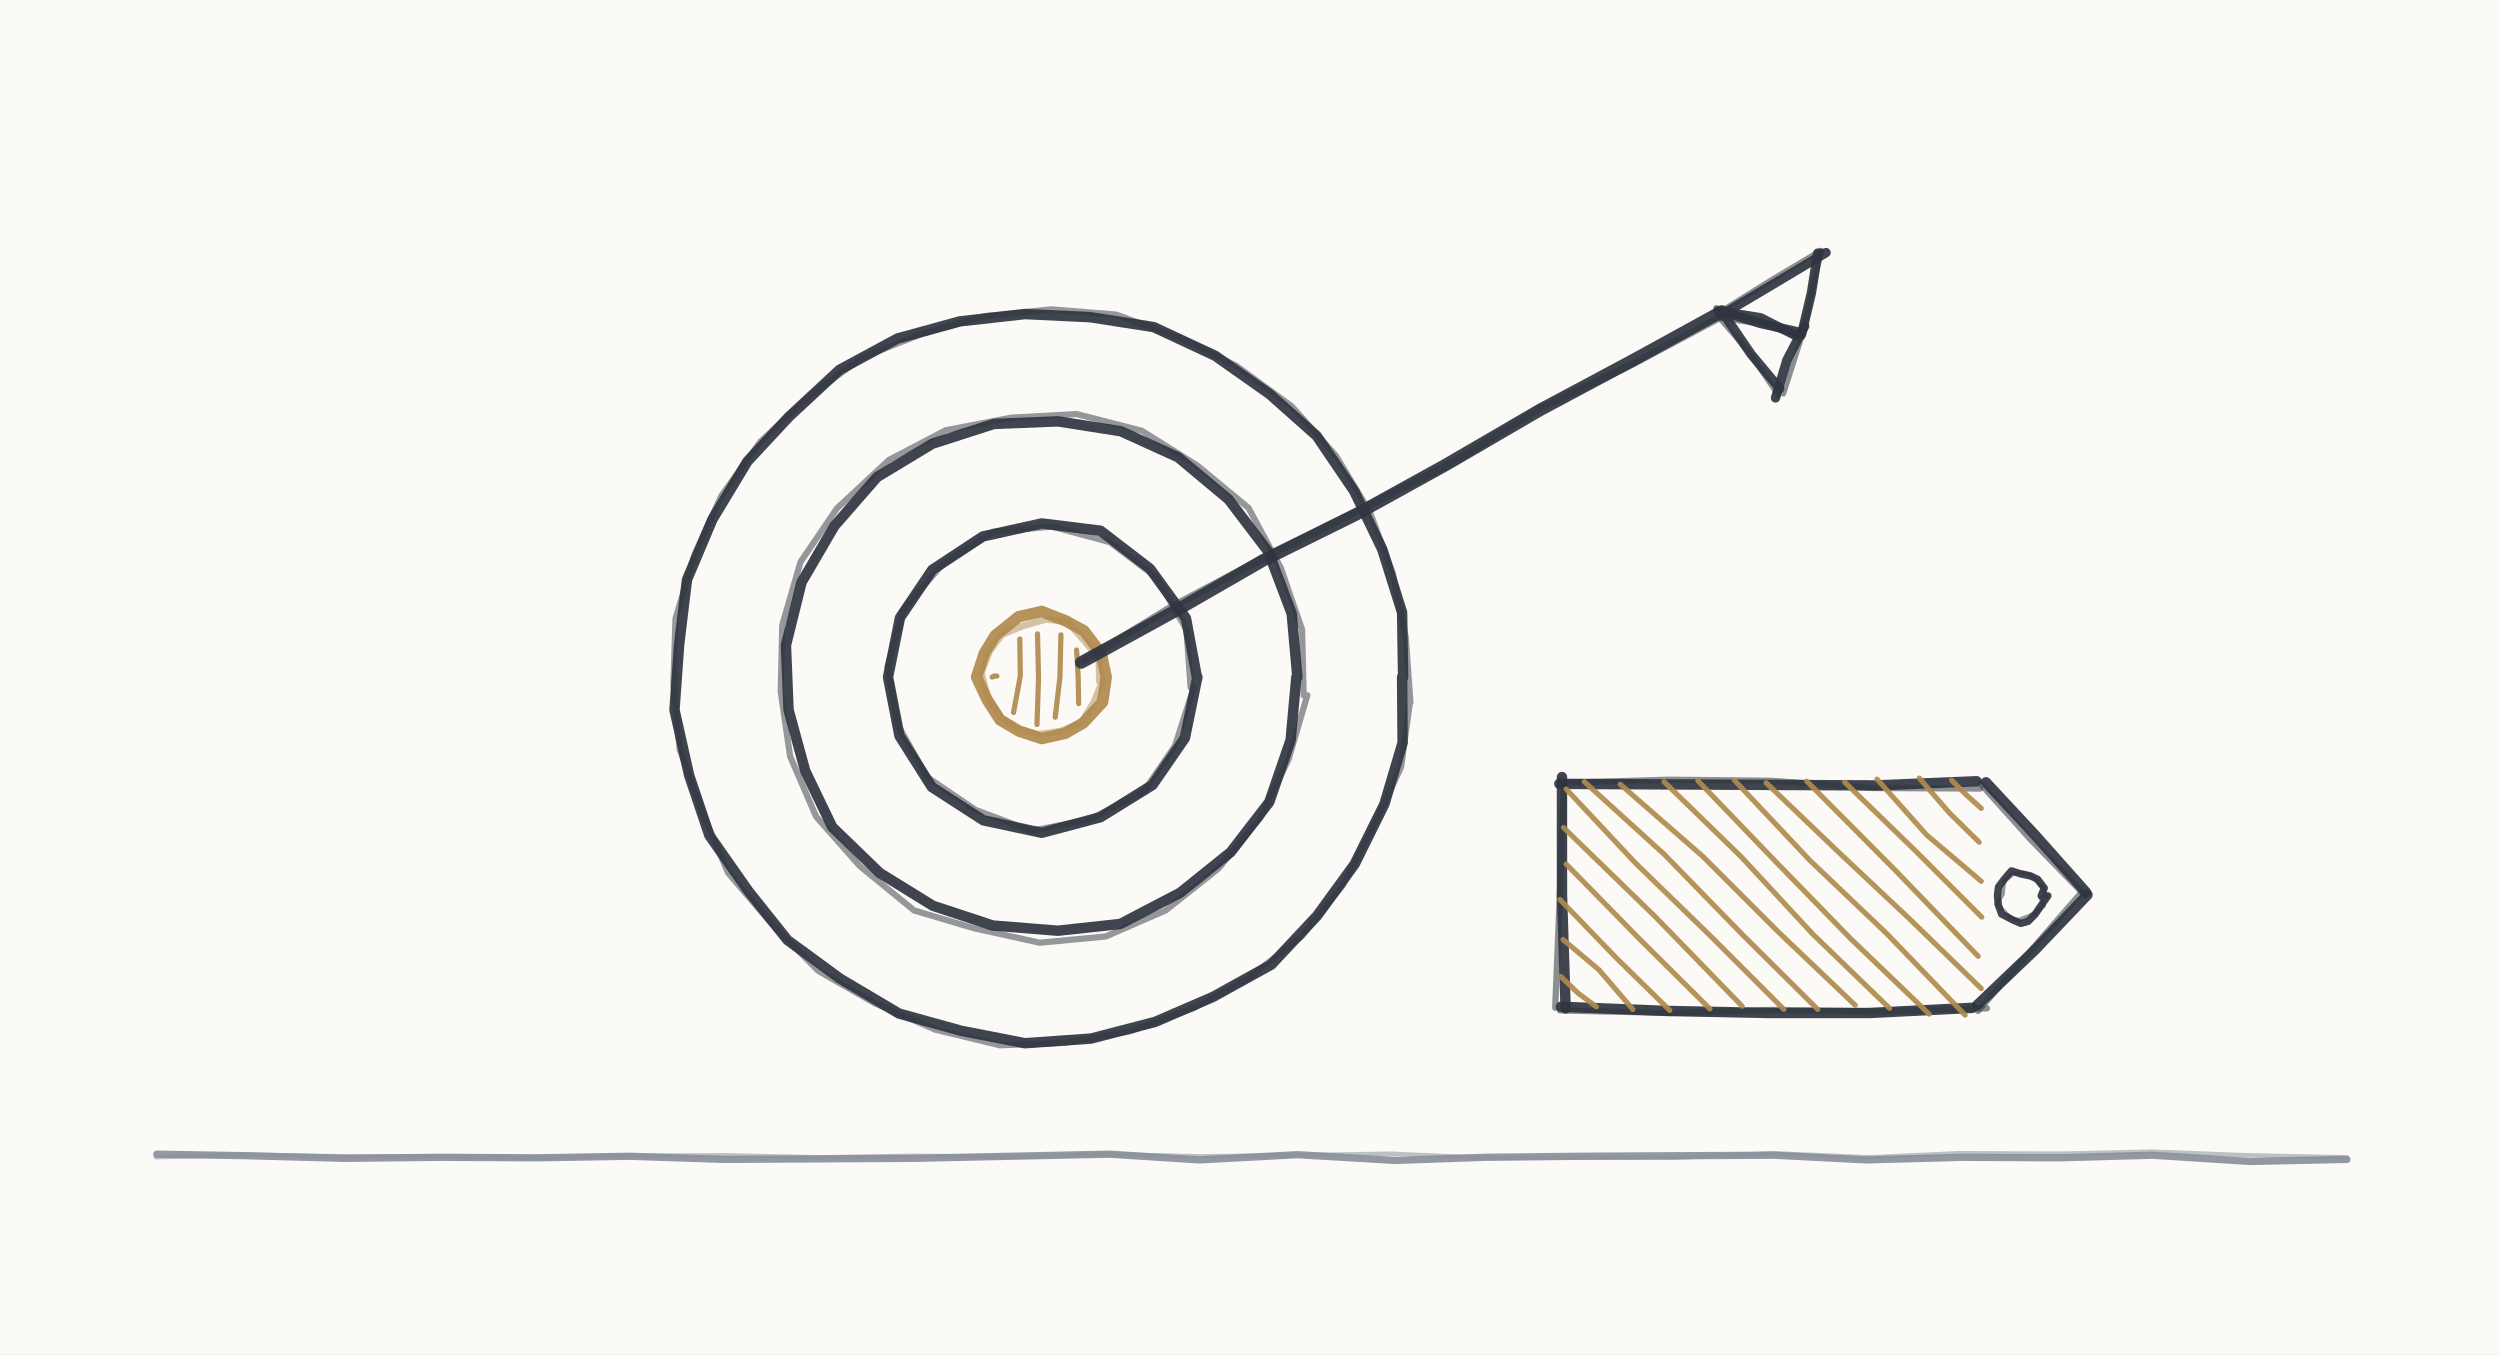
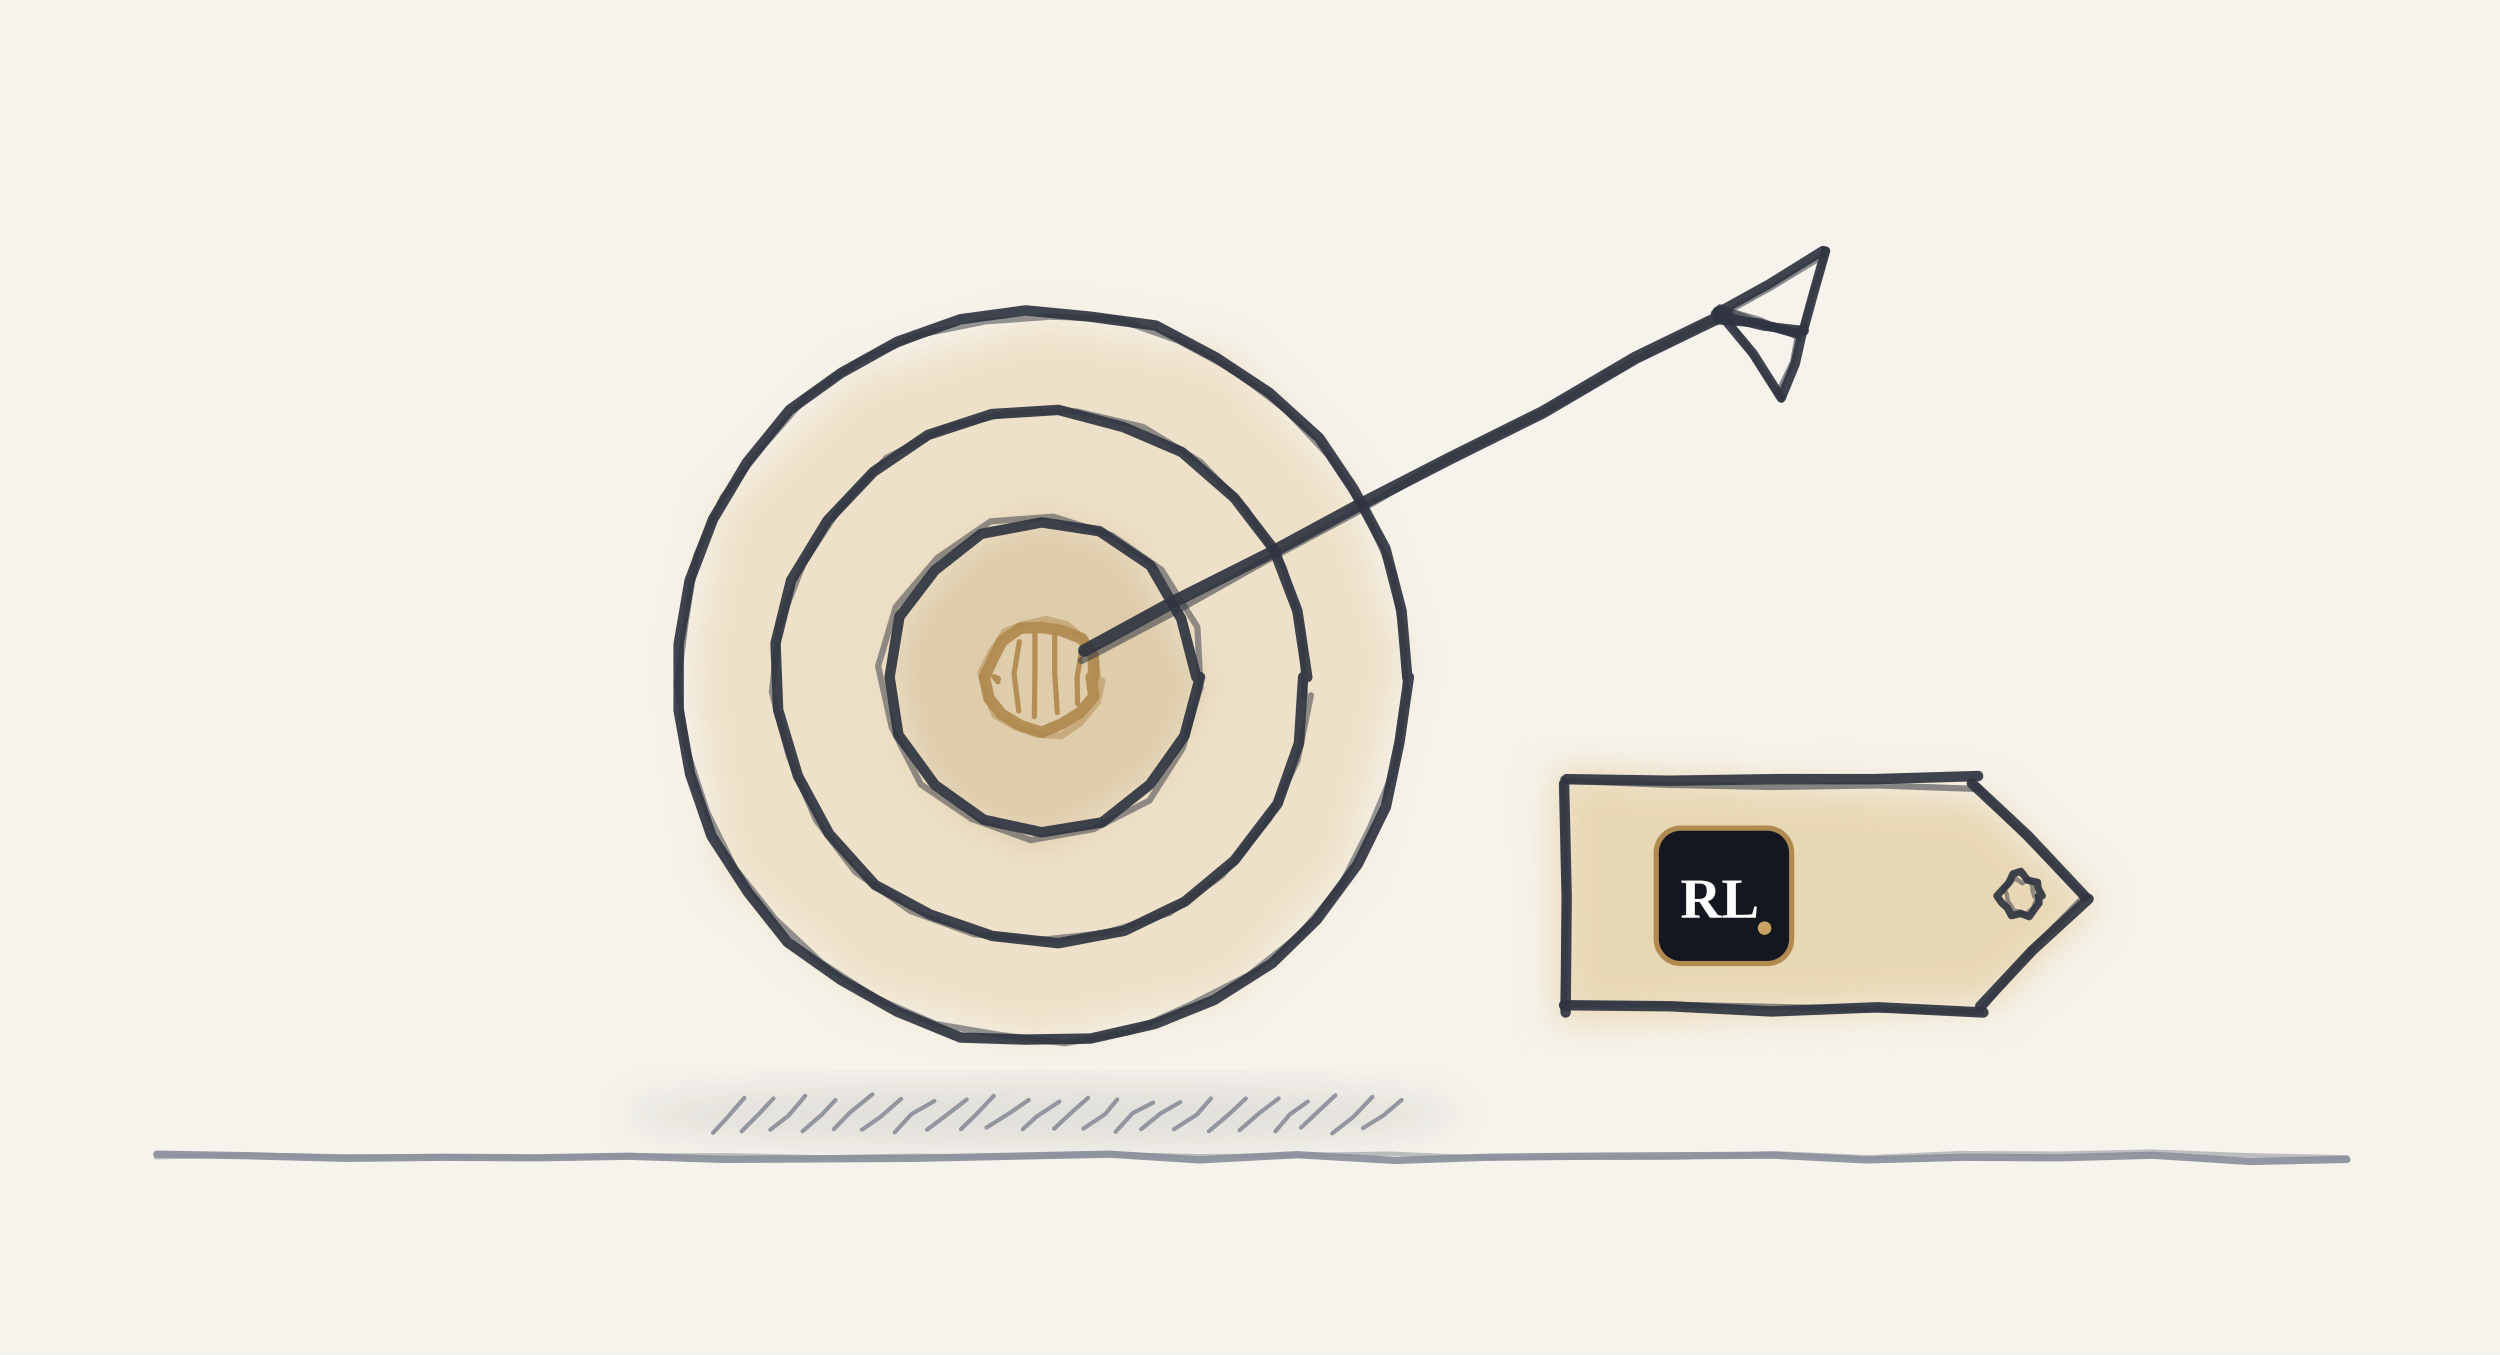
<svg xmlns="http://www.w3.org/2000/svg" viewBox="0 0 480 260" role="img" aria-label="Offre et positionnement">
-   <rect width="480" height="260" fill="#FBFAF6" />
+   <defs>
+     <filter id="lavis" x="-10%" y="-10%" width="120%" height="120%">
+       <feGaussianBlur stdDeviation="3.5" />
+     </filter>
+   </defs>
+   <rect width="480" height="260" fill="#F6F3EC" />
+   <path d="M270.0,127.1 L259.6,166.7 L237.0,191.5 L198.4,200.2 L164.9,191.4 L138.0,167.7 L132.4,128.0 L138.1,97.2 L163.7,72.0 L200.1,61.2 L236.2,67.7 L259.3,93.5Z" fill="#E3CC9E" opacity="0.45" filter="url(#lavis)" />
+   <path d="M231.1,131.2 L223.8,147.3 L214.5,154.4 L199.6,162.9 L185.4,156.7 L176.5,147.8 L171.6,129.5 L174.5,117.4 L186.7,104.5 L199.1,99.2 L216.4,104.4 L223.1,116.3Z" fill="#B08A4E" opacity="0.25" filter="url(#lavis)" />
+   <ellipse cx="200" cy="214" rx="80" ry="7" fill="#2F3440" opacity="0.10" filter="url(#lavis)" />
+   <path d="M298.5,147.5 L380.6,152.7 L402.9,173.6 L382.6,193.2 L298.8,196.5Z" fill="#E3CC9E" opacity="0.7" filter="url(#lavis)" />
  <path d="M30.1,221.6 L47.6,221.9 L66.2,222.4 L85.0,222.2 L103.1,222.3 L120.8,222.0 L139.1,222.6 L157.3,222.5 L175.5,222.4 L194.1,222.0 L213.0,221.6 L230.3,222.7 L249.1,221.7 L267.9,222.8 L285.2,222.2 L303.5,222.0 L322.3,221.9 L340.7,221.8 L358.3,222.7 L376.8,222.2 L395.3,222.3 L413.3,221.8 L432.0,223.0 L450.6,222.6" fill="none" stroke="#8A8F9A" stroke-width="1.4" stroke-linecap="round" stroke-linejoin="round" opacity="0.92" />
  <path d="M29.9,222.2 L47.4,221.7 L66.0,222.0 L84.8,222.0 L102.2,222.3 L120.9,221.9 L139.0,221.8 L157.4,222.2 L175.4,221.9 L193.7,222.1 L211.8,221.6 L230.5,222.0 L248.4,221.8 L266.9,221.5 L285.5,222.3 L303.8,222.3 L321.7,222.3 L340.2,221.4 L358.9,222.2 L376.3,221.4 L395.5,221.5 L413.1,221.1 L431.2,221.8 L450.6,222.2" fill="none" stroke="#8A8F9A" stroke-width="0.84" stroke-linecap="round" stroke-linejoin="round" opacity="0.55" />
-   <path d="M269.2,130.0 L269.3,142.6 L265.8,154.4 L260.1,165.9 L252.9,175.8 L244.1,185.2 L232.9,191.4 L221.8,196.2 L209.5,199.4 L196.8,200.3 L184.5,197.9 L172.6,194.6 L161.3,187.9 L151.2,180.5 L143.7,171.1 L136.2,160.4 L132.3,148.8 L129.5,136.3 L130.4,123.7 L131.9,111.3 L136.8,99.7 L143.5,88.6 L151.5,80.0 L161.2,71.0 L172.3,65.0 L184.3,61.7 L196.8,60.3 L209.3,60.9 L221.5,62.8 L233.3,68.3 L243.8,75.7 L252.8,83.7 L260.0,94.3 L265.4,105.5 L269.2,117.6 L269.4,130.0" fill="none" stroke="#2F3440" stroke-width="2" stroke-linecap="round" stroke-linejoin="round" opacity="0.92" />
-   <path d="M270.7,134.9 L269.0,147.3 L263.4,159.3 L257.8,170.0 L249.9,179.8 L239.7,187.8 L229.3,193.5 L217.0,198.0 L204.5,200.2 L192.0,200.7 L179.6,197.7 L168.1,192.7 L157.1,186.4 L148.2,177.4 L139.8,167.6 L134.9,156.1 L130.5,143.9 L129.3,131.4 L129.7,118.8 L133.3,106.6 L138.5,95.2 L146.0,84.8 L155.2,76.2 L165.6,68.6 L177.0,64.1 L189.1,60.7 L201.8,59.4 L214.3,60.4 L226.6,64.9 L237.3,70.2 L248.0,78.0 L256.5,87.5 L263.0,98.3 L267.4,110.0 L269.9,122.3 L270.8,134.9" fill="none" stroke="#2F3440" stroke-width="1.2" stroke-linecap="round" stroke-linejoin="round" opacity="0.5" />
-   <path d="M248.9,130.0 L247.8,142.1 L243.7,154.0 L236.3,163.6 L226.6,171.4 L215.1,177.4 L203.1,178.7 L190.6,177.7 L179.1,173.9 L168.9,167.6 L159.8,158.8 L154.6,148.0 L151.4,136.3 L150.9,123.9 L153.9,111.8 L160.2,101.0 L168.4,91.6 L179.0,85.2 L190.8,81.4 L203.1,80.9 L215.2,82.8 L226.2,87.8 L235.9,95.9 L243.5,105.9 L248.0,117.8 L249.1,130.0" fill="none" stroke="#2F3440" stroke-width="2" stroke-linecap="round" stroke-linejoin="round" opacity="0.92" />
-   <path d="M251.0,133.5 L247.4,145.8 L242.0,157.0 L233.9,166.8 L223.8,174.8 L212.3,179.8 L199.6,181.0 L186.9,178.2 L175.5,174.8 L165.1,166.3 L156.7,156.8 L151.7,145.2 L149.9,132.8 L150.2,120.0 L153.7,107.9 L160.7,97.6 L170.7,88.3 L181.6,82.6 L194.1,80.2 L206.7,79.5 L219.2,82.7 L229.9,89.4 L239.7,97.5 L245.9,109.0 L250.0,120.9 L250.3,133.5" fill="none" stroke="#2F3440" stroke-width="1.2" stroke-linecap="round" stroke-linejoin="round" opacity="0.5" />
-   <path d="M229.9,130.0 L227.5,141.7 L221.3,150.7 L211.3,156.9 L200.0,159.9 L188.8,157.5 L178.9,151.1 L172.7,141.3 L170.5,130.0 L172.8,118.6 L179.0,109.4 L188.7,103.0 L200.0,100.5 L211.3,101.9 L220.8,109.2 L227.7,118.7 L229.8,130.0" fill="none" stroke="#2F3440" stroke-width="2" stroke-linecap="round" stroke-linejoin="round" opacity="0.92" />
-   <path d="M229.2,132.0 L225.6,143.2 L219.5,152.1 L209.0,157.4 L198.0,159.5 L187.3,155.5 L178.0,149.2 L172.4,139.2 L170.4,128.0 L173.4,117.1 L181.0,108.3 L190.7,102.1 L202.0,101.1 L213.1,104.1 L222.1,110.9 L227.8,120.9 L228.6,132.0" fill="none" stroke="#2F3440" stroke-width="1.2" stroke-linecap="round" stroke-linejoin="round" opacity="0.5" />
-   <path d="M212.4,130.0 L211.7,134.8 L208.0,138.8 L204.5,140.8 L200.0,141.8 L195.7,140.4 L192.0,138.2 L189.5,134.3 L187.5,130.0 L189.0,125.4 L191.1,122.0 L195.6,118.4 L200.0,117.4 L204.6,119.2 L208.1,121.1 L211.4,125.4 L212.4,130.0" fill="none" stroke="#B08A4E" stroke-width="2.2" stroke-linecap="round" stroke-linejoin="round" opacity="0.92" />
-   <path d="M211.7,130.7 L210.1,134.7 L207.6,138.8 L203.6,140.4 L199.3,141.0 L195.2,139.8 L192.1,137.7 L189.5,133.5 L188.4,129.2 L190.0,125.0 L192.4,121.8 L196.3,120.2 L200.8,118.9 L205.0,119.4 L208.0,122.8 L211.0,126.4 L211.1,130.8" fill="none" stroke="#B08A4E" stroke-width="1.32" stroke-linecap="round" stroke-linejoin="round" opacity="0.5" />
-   <path d="M191.4,129.8 L190.9,129.8 L190.5,130.0" fill="none" stroke="#B08A4E" stroke-width="1" stroke-linecap="round" stroke-linejoin="round" opacity="0.92" />
-   <path d="M195.8,122.7 L195.9,129.8 L194.6,136.8" fill="none" stroke="#B08A4E" stroke-width="1" stroke-linecap="round" stroke-linejoin="round" opacity="0.92" />
-   <path d="M199.2,121.7 L199.4,130.1 L199.1,139.1" fill="none" stroke="#B08A4E" stroke-width="1" stroke-linecap="round" stroke-linejoin="round" opacity="0.92" />
-   <path d="M203.7,121.9 L203.5,130.1 L202.6,137.7" fill="none" stroke="#B08A4E" stroke-width="1" stroke-linecap="round" stroke-linejoin="round" opacity="0.92" />
-   <path d="M206.7,124.8 L207.0,129.7 L207.1,135.1" fill="none" stroke="#B08A4E" stroke-width="1" stroke-linecap="round" stroke-linejoin="round" opacity="0.92" />
-   <path d="M330.6,59.8 L313.1,69.4 L295.7,78.7 L277.5,89.3 L260.5,98.7 L242.5,107.6 L226.0,117.1 L207.6,127.2" fill="none" stroke="#2F3440" stroke-width="2.4" stroke-linecap="round" stroke-linejoin="round" opacity="0.92" />
-   <path d="M331.4,60.3 L313.2,70.0 L295.5,78.5 L278.7,88.9 L260.8,98.0 L242.7,107.1 L225.0,116.5 L208.0,126.9" fill="none" stroke="#2F3440" stroke-width="1.44" stroke-linecap="round" stroke-linejoin="round" opacity="0.55" />
-   <path d="M331.3,60.0 L340.9,54.3 L350.6,48.5" fill="none" stroke="#2F3440" stroke-width="1.8" stroke-linecap="round" stroke-linejoin="round" opacity="0.92" />
-   <path d="M330.1,60.0 L340.2,53.7 L349.6,48.1" fill="none" stroke="#2F3440" stroke-width="1.08" stroke-linecap="round" stroke-linejoin="round" opacity="0.55" />
-   <path d="M349.0,48.6 L347.8,56.2 L345.9,64.2" fill="none" stroke="#2F3440" stroke-width="1.8" stroke-linecap="round" stroke-linejoin="round" opacity="0.92" />
-   <path d="M349.7,48.2 L347.8,56.2 L346.0,64.8" fill="none" stroke="#2F3440" stroke-width="1.08" stroke-linecap="round" stroke-linejoin="round" opacity="0.55" />
-   <path d="M345.1,63.7 L338.0,62.1 L330.5,59.8" fill="none" stroke="#2F3440" stroke-width="1.8" stroke-linecap="round" stroke-linejoin="round" opacity="0.92" />
-   <path d="M345.1,64.2 L337.5,62.1 L330.6,61.1" fill="none" stroke="#2F3440" stroke-width="1.08" stroke-linecap="round" stroke-linejoin="round" opacity="0.55" />
-   <path d="M330.8,60.1 L336.2,68.0 L341.7,74.6" fill="none" stroke="#2F3440" stroke-width="1.8" stroke-linecap="round" stroke-linejoin="round" opacity="0.92" />
-   <path d="M329.7,60.5 L335.8,67.6 L341.4,75.8" fill="none" stroke="#2F3440" stroke-width="1.08" stroke-linecap="round" stroke-linejoin="round" opacity="0.55" />
-   <path d="M340.9,76.4 L343.1,69.1 L346.5,62.6" fill="none" stroke="#2F3440" stroke-width="1.8" stroke-linecap="round" stroke-linejoin="round" opacity="0.92" />
-   <path d="M342.4,75.6 L344.2,70.0 L346.4,63.1" fill="none" stroke="#2F3440" stroke-width="1.08" stroke-linecap="round" stroke-linejoin="round" opacity="0.55" />
-   <path d="M344.7,64.4 L338.0,61.0 L329.8,59.7" fill="none" stroke="#2F3440" stroke-width="1.8" stroke-linecap="round" stroke-linejoin="round" opacity="0.92" />
-   <path d="M344.8,64.5 L337.3,61.7 L329.5,59.1" fill="none" stroke="#2F3440" stroke-width="1.08" stroke-linecap="round" stroke-linejoin="round" opacity="0.55" />
-   <path d="M299.4,150.5 L319.3,150.6 L339.5,150.7 L360.3,150.8 L379.5,150.0" fill="none" stroke="#2F3440" stroke-width="2" stroke-linecap="round" stroke-linejoin="round" opacity="0.92" />
-   <path d="M300.2,150.3 L320.4,149.7 L339.8,149.9 L359.8,151.3 L380.2,151.4" fill="none" stroke="#2F3440" stroke-width="1.2" stroke-linecap="round" stroke-linejoin="round" opacity="0.55" />
-   <path d="M381.3,150.2 L390.8,160.4 L400.5,171.3" fill="none" stroke="#2F3440" stroke-width="2" stroke-linecap="round" stroke-linejoin="round" opacity="0.92" />
-   <path d="M380.2,150.4 L389.7,161.0 L400.3,171.9" fill="none" stroke="#2F3440" stroke-width="1.2" stroke-linecap="round" stroke-linejoin="round" opacity="0.55" />
-   <path d="M400.8,171.8 L390.7,182.4 L379.6,193.0" fill="none" stroke="#2F3440" stroke-width="2" stroke-linecap="round" stroke-linejoin="round" opacity="0.92" />
-   <path d="M399.6,171.4 L389.5,183.0 L379.8,194.1" fill="none" stroke="#2F3440" stroke-width="1.2" stroke-linecap="round" stroke-linejoin="round" opacity="0.55" />
-   <path d="M378.7,193.5 L358.8,194.5 L339.8,194.5 L320.1,194.1 L299.7,193.3" fill="none" stroke="#2F3440" stroke-width="2" stroke-linecap="round" stroke-linejoin="round" opacity="0.92" />
-   <path d="M381.5,193.6 L361.3,194.2 L340.1,193.9 L320.9,194.5 L299.5,194.0" fill="none" stroke="#2F3440" stroke-width="1.2" stroke-linecap="round" stroke-linejoin="round" opacity="0.55" />
-   <path d="M300.6,193.6 L299.9,171.8 L299.9,149.2" fill="none" stroke="#2F3440" stroke-width="2" stroke-linecap="round" stroke-linejoin="round" opacity="0.92" />
-   <path d="M298.6,193.5 L299.5,171.4 L300.3,150.2" fill="none" stroke="#2F3440" stroke-width="1.2" stroke-linecap="round" stroke-linejoin="round" opacity="0.55" />
-   <path d="M393.2,172.0 L392.0,173.7 L390.7,175.6 L389.4,176.9 L388.0,177.3 L386.6,176.7 L384.3,175.5 L383.7,173.8 L383.5,172.0 L383.7,170.3 L384.9,168.7 L386.2,167.2 L388.0,167.8 L389.9,168.2 L391.2,168.8 L392.5,170.5 L391.9,172.0" fill="none" stroke="#2F3440" stroke-width="1.4" stroke-linecap="round" stroke-linejoin="round" opacity="0.92" />
-   <path d="M391.8,172.3 L392.4,173.9 L390.5,175.4 L389.3,176.0 L387.7,176.6 L386.2,176.5 L384.8,175.0 L383.3,173.6 L384.5,171.7 L384.7,169.8 L384.9,169.1 L386.5,167.8 L388.3,167.5 L389.9,167.9 L391.5,169.7 L392.3,170.5 L392.9,172.3" fill="none" stroke="#2F3440" stroke-width="0.84" stroke-linecap="round" stroke-linejoin="round" opacity="0.5" />
-   <path d="M299.7,187.5 L303.0,190.7 L306.5,193.3" fill="none" stroke="#B08A4E" stroke-width="1" stroke-linecap="round" stroke-linejoin="round" opacity="0.92" />
-   <path d="M300.1,180.4 L307.0,186.2 L313.5,193.8" fill="none" stroke="#B08A4E" stroke-width="1" stroke-linecap="round" stroke-linejoin="round" opacity="0.92" />
-   <path d="M299.5,172.7 L310.3,183.9 L320.6,194.0" fill="none" stroke="#B08A4E" stroke-width="1" stroke-linecap="round" stroke-linejoin="round" opacity="0.92" />
-   <path d="M300.7,165.9 L314.7,180.2 L328.3,193.7" fill="none" stroke="#B08A4E" stroke-width="1" stroke-linecap="round" stroke-linejoin="round" opacity="0.92" />
-   <path d="M300.2,158.9 L317.8,176.0 L334.5,193.2" fill="none" stroke="#B08A4E" stroke-width="1" stroke-linecap="round" stroke-linejoin="round" opacity="0.92" />
-   <path d="M300.7,151.5 L314.0,165.7 L328.2,179.5 L342.5,193.8" fill="none" stroke="#B08A4E" stroke-width="1" stroke-linecap="round" stroke-linejoin="round" opacity="0.92" />
-   <path d="M304.2,150.1 L319.5,164.0 L334.6,179.5 L349.0,193.8" fill="none" stroke="#B08A4E" stroke-width="1" stroke-linecap="round" stroke-linejoin="round" opacity="0.92" />
-   <path d="M311.1,150.6 L326.9,164.4 L341.4,178.9 L356.2,193.0" fill="none" stroke="#B08A4E" stroke-width="1" stroke-linecap="round" stroke-linejoin="round" opacity="0.92" />
-   <path d="M319.5,150.1 L334.4,164.6 L348.1,179.4 L362.8,193.6" fill="none" stroke="#B08A4E" stroke-width="1" stroke-linecap="round" stroke-linejoin="round" opacity="0.92" />
-   <path d="M326.0,149.9 L340.8,165.3 L355.4,180.3 L370.4,194.7" fill="none" stroke="#B08A4E" stroke-width="1" stroke-linecap="round" stroke-linejoin="round" opacity="0.92" />
-   <path d="M333.0,149.8 L347.5,165.2 L362.3,179.3 L377.3,194.9" fill="none" stroke="#B08A4E" stroke-width="1" stroke-linecap="round" stroke-linejoin="round" opacity="0.92" />
-   <path d="M339.1,150.3 L353.2,163.8 L366.6,176.4 L380.4,189.8" fill="none" stroke="#B08A4E" stroke-width="1" stroke-linecap="round" stroke-linejoin="round" opacity="0.92" />
-   <path d="M346.9,150.0 L363.8,167.0 L379.8,183.6" fill="none" stroke="#B08A4E" stroke-width="1" stroke-linecap="round" stroke-linejoin="round" opacity="0.92" />
-   <path d="M354.2,150.2 L367.7,163.3 L380.5,176.1" fill="none" stroke="#B08A4E" stroke-width="1" stroke-linecap="round" stroke-linejoin="round" opacity="0.92" />
-   <path d="M360.4,149.6 L369.9,160.3 L380.4,169.2" fill="none" stroke="#B08A4E" stroke-width="1" stroke-linecap="round" stroke-linejoin="round" opacity="0.92" />
-   <path d="M368.5,149.4 L374.3,156.1 L380.0,161.7" fill="none" stroke="#B08A4E" stroke-width="1" stroke-linecap="round" stroke-linejoin="round" opacity="0.92" />
-   <path d="M374.7,149.8 L377.5,152.6 L380.4,155.2" fill="none" stroke="#B08A4E" stroke-width="1" stroke-linecap="round" stroke-linejoin="round" opacity="0.92" />
+   <path d="M136.9,217.5 L139.7,214.5 L142.9,210.8" fill="none" stroke="#8A8F9A" stroke-width="0.8" stroke-linecap="round" stroke-linejoin="round" opacity="0.92" />
+   <path d="M142.4,217.2 L145.5,214.1 L148.5,210.9" fill="none" stroke="#8A8F9A" stroke-width="0.8" stroke-linecap="round" stroke-linejoin="round" opacity="0.92" />
+   <path d="M147.9,216.9 L151.4,214.2 L154.6,210.4" fill="none" stroke="#8A8F9A" stroke-width="0.8" stroke-linecap="round" stroke-linejoin="round" opacity="0.92" />
+   <path d="M154.1,217.2 L157.9,213.9 L160.4,211.2" fill="none" stroke="#8A8F9A" stroke-width="0.8" stroke-linecap="round" stroke-linejoin="round" opacity="0.92" />
+   <path d="M160.1,216.8 L163.2,213.6 L167.5,210.1" fill="none" stroke="#8A8F9A" stroke-width="0.8" stroke-linecap="round" stroke-linejoin="round" opacity="0.92" />
+   <path d="M165.5,216.9 L169.1,214.4 L173.0,211.0" fill="none" stroke="#8A8F9A" stroke-width="0.8" stroke-linecap="round" stroke-linejoin="round" opacity="0.92" />
+   <path d="M171.8,217.4 L175.0,213.9 L179.4,211.4" fill="none" stroke="#8A8F9A" stroke-width="0.8" stroke-linecap="round" stroke-linejoin="round" opacity="0.92" />
+   <path d="M178.0,216.9 L181.6,214.2 L185.6,211.1" fill="none" stroke="#8A8F9A" stroke-width="0.8" stroke-linecap="round" stroke-linejoin="round" opacity="0.92" />
+   <path d="M184.5,216.8 L187.6,213.8 L190.8,210.4" fill="none" stroke="#8A8F9A" stroke-width="0.8" stroke-linecap="round" stroke-linejoin="round" opacity="0.92" />
+   <path d="M189.4,216.5 L193.7,213.8 L197.5,211.2" fill="none" stroke="#8A8F9A" stroke-width="0.8" stroke-linecap="round" stroke-linejoin="round" opacity="0.92" />
+   <path d="M196.4,216.8 L199.0,214.4 L203.4,211.5" fill="none" stroke="#8A8F9A" stroke-width="0.8" stroke-linecap="round" stroke-linejoin="round" opacity="0.92" />
+   <path d="M202.4,216.7 L205.5,213.8 L208.9,210.8" fill="none" stroke="#8A8F9A" stroke-width="0.8" stroke-linecap="round" stroke-linejoin="round" opacity="0.92" />
+   <path d="M208.0,216.7 L212.2,213.9 L214.5,211.1" fill="none" stroke="#8A8F9A" stroke-width="0.8" stroke-linecap="round" stroke-linejoin="round" opacity="0.92" />
+   <path d="M214.2,217.3 L217.5,213.7 L221.4,211.7" fill="none" stroke="#8A8F9A" stroke-width="0.8" stroke-linecap="round" stroke-linejoin="round" opacity="0.92" />
+   <path d="M219.1,216.8 L222.8,213.8 L226.6,211.6" fill="none" stroke="#8A8F9A" stroke-width="0.8" stroke-linecap="round" stroke-linejoin="round" opacity="0.92" />
+   <path d="M225.4,216.8 L229.8,214.0 L232.5,210.9" fill="none" stroke="#8A8F9A" stroke-width="0.8" stroke-linecap="round" stroke-linejoin="round" opacity="0.92" />
+   <path d="M232.1,217.2 L235.9,214.0 L239.2,210.9" fill="none" stroke="#8A8F9A" stroke-width="0.8" stroke-linecap="round" stroke-linejoin="round" opacity="0.92" />
+   <path d="M238.0,217.0 L241.8,213.7 L245.5,210.9" fill="none" stroke="#8A8F9A" stroke-width="0.8" stroke-linecap="round" stroke-linejoin="round" opacity="0.92" />
+   <path d="M244.9,217.2 L247.6,214.0 L251.1,211.5" fill="none" stroke="#8A8F9A" stroke-width="0.8" stroke-linecap="round" stroke-linejoin="round" opacity="0.92" />
+   <path d="M249.8,216.5 L253.2,213.3 L256.4,210.3" fill="none" stroke="#8A8F9A" stroke-width="0.8" stroke-linecap="round" stroke-linejoin="round" opacity="0.92" />
+   <path d="M255.8,217.6 L259.9,214.4 L263.5,210.6" fill="none" stroke="#8A8F9A" stroke-width="0.8" stroke-linecap="round" stroke-linejoin="round" opacity="0.92" />
+   <path d="M261.7,216.6 L265.7,214.1 L269.1,211.2" fill="none" stroke="#8A8F9A" stroke-width="0.8" stroke-linecap="round" stroke-linejoin="round" opacity="0.92" />
+   <path d="M270.5,130.0 L268.7,142.5 L266.1,154.9 L260.7,165.9 L252.8,176.6 L244.3,184.9 L233.1,192.0 L221.7,196.6 L209.4,199.4 L196.8,199.6 L184.4,199.2 L172.2,194.2 L161.4,188.1 L151.2,180.9 L143.6,171.3 L136.6,160.5 L132.5,148.6 L130.3,136.4 L130.3,123.7 L132.4,111.5 L136.9,99.7 L143.4,88.8 L151.6,78.7 L161.5,71.6 L172.3,65.6 L184.4,61.3 L196.9,59.6 L209.3,60.8 L221.9,62.5 L233.4,68.6 L243.7,75.4 L253.3,84.1 L259.9,93.9 L266.0,105.3 L269.1,117.3 L270.2,130.0" fill="none" stroke="#2F3440" stroke-width="2" stroke-linecap="round" stroke-linejoin="round" opacity="0.92" />
+   <path d="M269.5,134.8 L267.9,147.3 L263.0,159.0 L257.5,169.9 L249.4,179.6 L239.8,187.2 L228.6,192.9 L217.0,198.1 L204.5,200.3 L191.9,198.7 L179.6,196.6 L168.3,191.7 L157.7,184.8 L148.9,176.5 L141.1,166.7 L135.8,156.0 L131.8,143.8 L130.1,131.4 L131.7,119.0 L133.7,106.6 L138.8,95.4 L146.7,85.5 L155.0,76.0 L165.7,68.9 L177.3,64.1 L189.2,61.7 L201.7,60.8 L214.3,61.2 L226.2,65.4 L236.8,71.1 L247.0,78.8 L255.1,87.5 L262.2,98.4 L267.4,109.9 L269.4,122.4 L270.1,134.9" fill="none" stroke="#2F3440" stroke-width="1.2" stroke-linecap="round" stroke-linejoin="round" opacity="0.5" />
+   <path d="M250.2,130.0 L249.4,142.7 L245.3,154.3 L237.0,165.2 L227.5,173.1 L215.9,178.7 L203.2,181.1 L190.5,179.7 L178.6,175.6 L168.0,169.9 L159.2,160.1 L153.2,149.0 L149.4,136.3 L148.9,123.5 L151.9,111.4 L158.9,99.9 L167.7,90.6 L178.2,83.5 L190.4,79.5 L203.2,78.7 L215.7,82.0 L226.9,86.8 L237.0,95.6 L244.6,105.5 L249.1,117.3 L251.0,130.0" fill="none" stroke="#2F3440" stroke-width="2" stroke-linecap="round" stroke-linejoin="round" opacity="0.92" />
+   <path d="M251.7,133.5 L249.1,146.1 L243.6,157.3 L234.6,168.1 L224.5,175.3 L212.3,179.1 L199.6,180.5 L187.1,179.4 L174.8,174.9 L164.2,167.4 L156.7,157.5 L151.5,145.3 L148.2,132.9 L149.6,120.1 L154.3,108.1 L161.3,97.5 L170.2,87.9 L181.2,82.3 L193.9,79.2 L206.8,79.0 L219.5,82.0 L230.5,88.7 L239.2,97.7 L246.4,108.8 L249.9,120.8 L250.5,133.6" fill="none" stroke="#2F3440" stroke-width="1.2" stroke-linecap="round" stroke-linejoin="round" opacity="0.5" />
+   <path d="M230.4,130.0 L227.4,141.3 L220.8,150.6 L211.6,157.9 L200.0,159.8 L188.9,157.4 L179.5,150.7 L172.5,141.1 L170.8,130.0 L172.7,118.4 L179.5,109.5 L188.4,102.5 L200.0,100.3 L211.1,102.0 L220.9,108.6 L226.8,118.8 L229.7,130.0" fill="none" stroke="#2F3440" stroke-width="2" stroke-linecap="round" stroke-linejoin="round" opacity="0.92" />
+   <path d="M230.4,132.1 L227.1,143.6 L220.7,153.7 L209.9,159.2 L197.9,161.3 L186.5,157.2 L176.8,150.6 L171.2,139.6 L168.6,127.9 L172.0,116.5 L180.0,107.1 L190.2,100.1 L202.2,99.2 L213.5,102.8 L223.0,109.4 L229.9,120.4 L230.5,132.2" fill="none" stroke="#2F3440" stroke-width="1.2" stroke-linecap="round" stroke-linejoin="round" opacity="0.5" />
+   <path d="M209.5,130.0 L210.0,133.7 L207.4,136.8 L204.0,138.9 L200.0,140.6 L195.9,139.3 L192.3,137.1 L189.9,134.1 L189.0,130.0 L190.9,126.0 L192.4,123.1 L195.9,120.6 L200.0,120.5 L203.6,121.0 L207.7,122.6 L209.9,125.9 L210.0,130.0" fill="none" stroke="#B08A4E" stroke-width="2.2" stroke-linecap="round" stroke-linejoin="round" opacity="0.92" />
+   <path d="M211.6,130.7 L210.7,134.8 L207.4,138.8 L203.7,141.3 L199.2,141.0 L194.8,139.5 L191.0,137.3 L189.4,133.5 L188.3,129.2 L190.3,125.2 L192.9,121.3 L196.1,120.0 L200.8,118.9 L204.9,120.0 L208.1,122.6 L210.4,126.6 L210.8,130.8" fill="none" stroke="#B08A4E" stroke-width="1.32" stroke-linecap="round" stroke-linejoin="round" opacity="0.5" />
+   <path d="M191.7,130.3 L190.8,129.9 L191.6,130.9" fill="none" stroke="#B08A4E" stroke-width="1" stroke-linecap="round" stroke-linejoin="round" opacity="0.92" />
+   <path d="M195.7,123.2 L194.7,129.4 L195.6,136.5" fill="none" stroke="#B08A4E" stroke-width="1" stroke-linecap="round" stroke-linejoin="round" opacity="0.92" />
+   <path d="M198.7,121.6 L198.7,129.3 L198.6,137.6" fill="none" stroke="#B08A4E" stroke-width="1" stroke-linecap="round" stroke-linejoin="round" opacity="0.92" />
+   <path d="M202.5,122.1 L202.5,129.3 L203.0,136.8" fill="none" stroke="#B08A4E" stroke-width="1" stroke-linecap="round" stroke-linejoin="round" opacity="0.92" />
+   <path d="M207.6,125.3 L206.8,130.1 L206.9,135.1" fill="none" stroke="#B08A4E" stroke-width="1" stroke-linecap="round" stroke-linejoin="round" opacity="0.92" />
+   <path d="M331.5,60.2 L314.0,68.7 L296.3,79.1 L278.6,87.9 L260.9,97.0 L243.5,106.4 L225.6,115.4 L208.2,124.9" fill="none" stroke="#2F3440" stroke-width="2.4" stroke-linecap="round" stroke-linejoin="round" opacity="0.92" />
+   <path d="M330.9,60.3 L313.2,69.5 L296.0,79.3 L277.9,88.2 L260.4,98.3 L242.8,107.7 L226.1,117.1 L207.7,126.8" fill="none" stroke="#2F3440" stroke-width="1.44" stroke-linecap="round" stroke-linejoin="round" opacity="0.55" />
+   <path d="M329.4,60.2 L339.7,54.5 L350.0,48.1" fill="none" stroke="#2F3440" stroke-width="1.8" stroke-linecap="round" stroke-linejoin="round" opacity="0.92" />
+   <path d="M330.5,60.5 L340.1,55.2 L350.3,49.0" fill="none" stroke="#2F3440" stroke-width="1.08" stroke-linecap="round" stroke-linejoin="round" opacity="0.55" />
+   <path d="M350.5,48.2 L348.2,56.3 L346.2,63.6" fill="none" stroke="#2F3440" stroke-width="1.8" stroke-linecap="round" stroke-linejoin="round" opacity="0.92" />
+   <path d="M350.8,48.0 L348.2,55.8 L345.6,65.0" fill="none" stroke="#2F3440" stroke-width="1.08" stroke-linecap="round" stroke-linejoin="round" opacity="0.55" />
+   <path d="M344.4,63.9 L337.6,62.0 L329.9,61.4" fill="none" stroke="#2F3440" stroke-width="1.8" stroke-linecap="round" stroke-linejoin="round" opacity="0.92" />
+   <path d="M345.2,64.5 L337.4,61.8 L330.2,58.9" fill="none" stroke="#2F3440" stroke-width="1.08" stroke-linecap="round" stroke-linejoin="round" opacity="0.55" />
+   <path d="M329.8,59.7 L336.6,67.9 L342.0,76.4" fill="none" stroke="#2F3440" stroke-width="1.8" stroke-linecap="round" stroke-linejoin="round" opacity="0.92" />
+   <path d="M331.0,60.2 L336.4,68.0 L342.1,76.8" fill="none" stroke="#2F3440" stroke-width="1.08" stroke-linecap="round" stroke-linejoin="round" opacity="0.55" />
+   <path d="M342.2,75.9 L344.7,69.8 L346.2,63.1" fill="none" stroke="#2F3440" stroke-width="1.8" stroke-linecap="round" stroke-linejoin="round" opacity="0.92" />
+   <path d="M341.3,75.5 L344.2,69.5 L345.4,63.1" fill="none" stroke="#2F3440" stroke-width="1.08" stroke-linecap="round" stroke-linejoin="round" opacity="0.55" />
+   <path d="M346.4,63.5 L338.6,62.6 L330.0,60.5" fill="none" stroke="#2F3440" stroke-width="1.8" stroke-linecap="round" stroke-linejoin="round" opacity="0.92" />
+   <path d="M344.9,64.6 L338.2,61.5 L330.1,59.1" fill="none" stroke="#2F3440" stroke-width="1.08" stroke-linecap="round" stroke-linejoin="round" opacity="0.55" />
+   <path d="M300.8,149.6 L320.5,149.9 L340.7,149.6 L359.7,149.6 L379.8,149.0" fill="none" stroke="#2F3440" stroke-width="2" stroke-linecap="round" stroke-linejoin="round" opacity="0.92" />
+   <path d="M300.3,149.9 L320.4,150.7 L340.3,151.1 L360.5,150.8 L380.3,151.5" fill="none" stroke="#2F3440" stroke-width="1.2" stroke-linecap="round" stroke-linejoin="round" opacity="0.55" />
+   <path d="M378.6,150.4 L389.4,160.5 L400.3,172.1" fill="none" stroke="#2F3440" stroke-width="2" stroke-linecap="round" stroke-linejoin="round" opacity="0.92" />
+   <path d="M378.7,150.3 L389.8,161.6 L400.1,172.0" fill="none" stroke="#2F3440" stroke-width="1.2" stroke-linecap="round" stroke-linejoin="round" opacity="0.55" />
+   <path d="M401.0,172.6 L390.2,182.5 L380.2,193.2" fill="none" stroke="#2F3440" stroke-width="2" stroke-linecap="round" stroke-linejoin="round" opacity="0.92" />
+   <path d="M400.0,172.3 L389.4,183.1 L380.4,193.9" fill="none" stroke="#2F3440" stroke-width="1.2" stroke-linecap="round" stroke-linejoin="round" opacity="0.55" />
+   <path d="M380.8,194.4 L360.5,193.4 L340.1,194.2 L320.6,193.2 L300.3,193.0" fill="none" stroke="#2F3440" stroke-width="2" stroke-linecap="round" stroke-linejoin="round" opacity="0.92" />
+   <path d="M380.4,194.3 L360.2,193.8 L339.7,193.3 L320.4,192.9 L300.3,192.8" fill="none" stroke="#2F3440" stroke-width="1.2" stroke-linecap="round" stroke-linejoin="round" opacity="0.55" />
+   <path d="M300.6,194.4 L300.8,172.2 L300.3,150.5" fill="none" stroke="#2F3440" stroke-width="2" stroke-linecap="round" stroke-linejoin="round" opacity="0.92" />
+   <path d="M300.2,193.8 L300.6,171.9 L300.1,149.6" fill="none" stroke="#2F3440" stroke-width="1.2" stroke-linecap="round" stroke-linejoin="round" opacity="0.55" />
+   <path d="M391.4,172.0 L391.5,173.4 L390.8,174.3 L389.6,176.0 L388.0,175.4 L386.2,175.8 L385.4,174.3 L384.3,173.3 L383.4,172.0 L384.7,170.6 L385.7,169.5 L386.5,167.8 L388.0,167.3 L389.3,169.0 L391.2,169.4 L391.3,170.5 L392.1,172.0" fill="none" stroke="#2F3440" stroke-width="1.4" stroke-linecap="round" stroke-linejoin="round" opacity="0.92" />
+   <path d="M391.2,172.2 L390.8,173.1 L390.4,174.2 L389.0,175.5 L387.8,175.0 L386.7,174.9 L386.0,173.7 L385.5,173.0 L385.3,171.7 L384.7,170.5 L386.1,169.3 L387.0,168.7 L388.3,169.6 L389.5,168.7 L390.2,170.2 L390.2,170.8 L390.6,172.2" fill="none" stroke="#2F3440" stroke-width="0.84" stroke-linecap="round" stroke-linejoin="round" opacity="0.5" />
+   <g transform="translate(318,159)">
+     <rect width="26" height="26" rx="4.7" fill="#14171F" stroke="#B08A4E" stroke-width="1" />
+     <text x="12.2" y="17.2" text-anchor="middle" font-family="Georgia, 'Times New Roman', serif" font-weight="700" font-size="10.9" fill="#FFFFFF">RL</text>
+     <circle cx="20.8" cy="19.2" r="1.3" fill="#C9A265" />
+   </g>
</svg>
